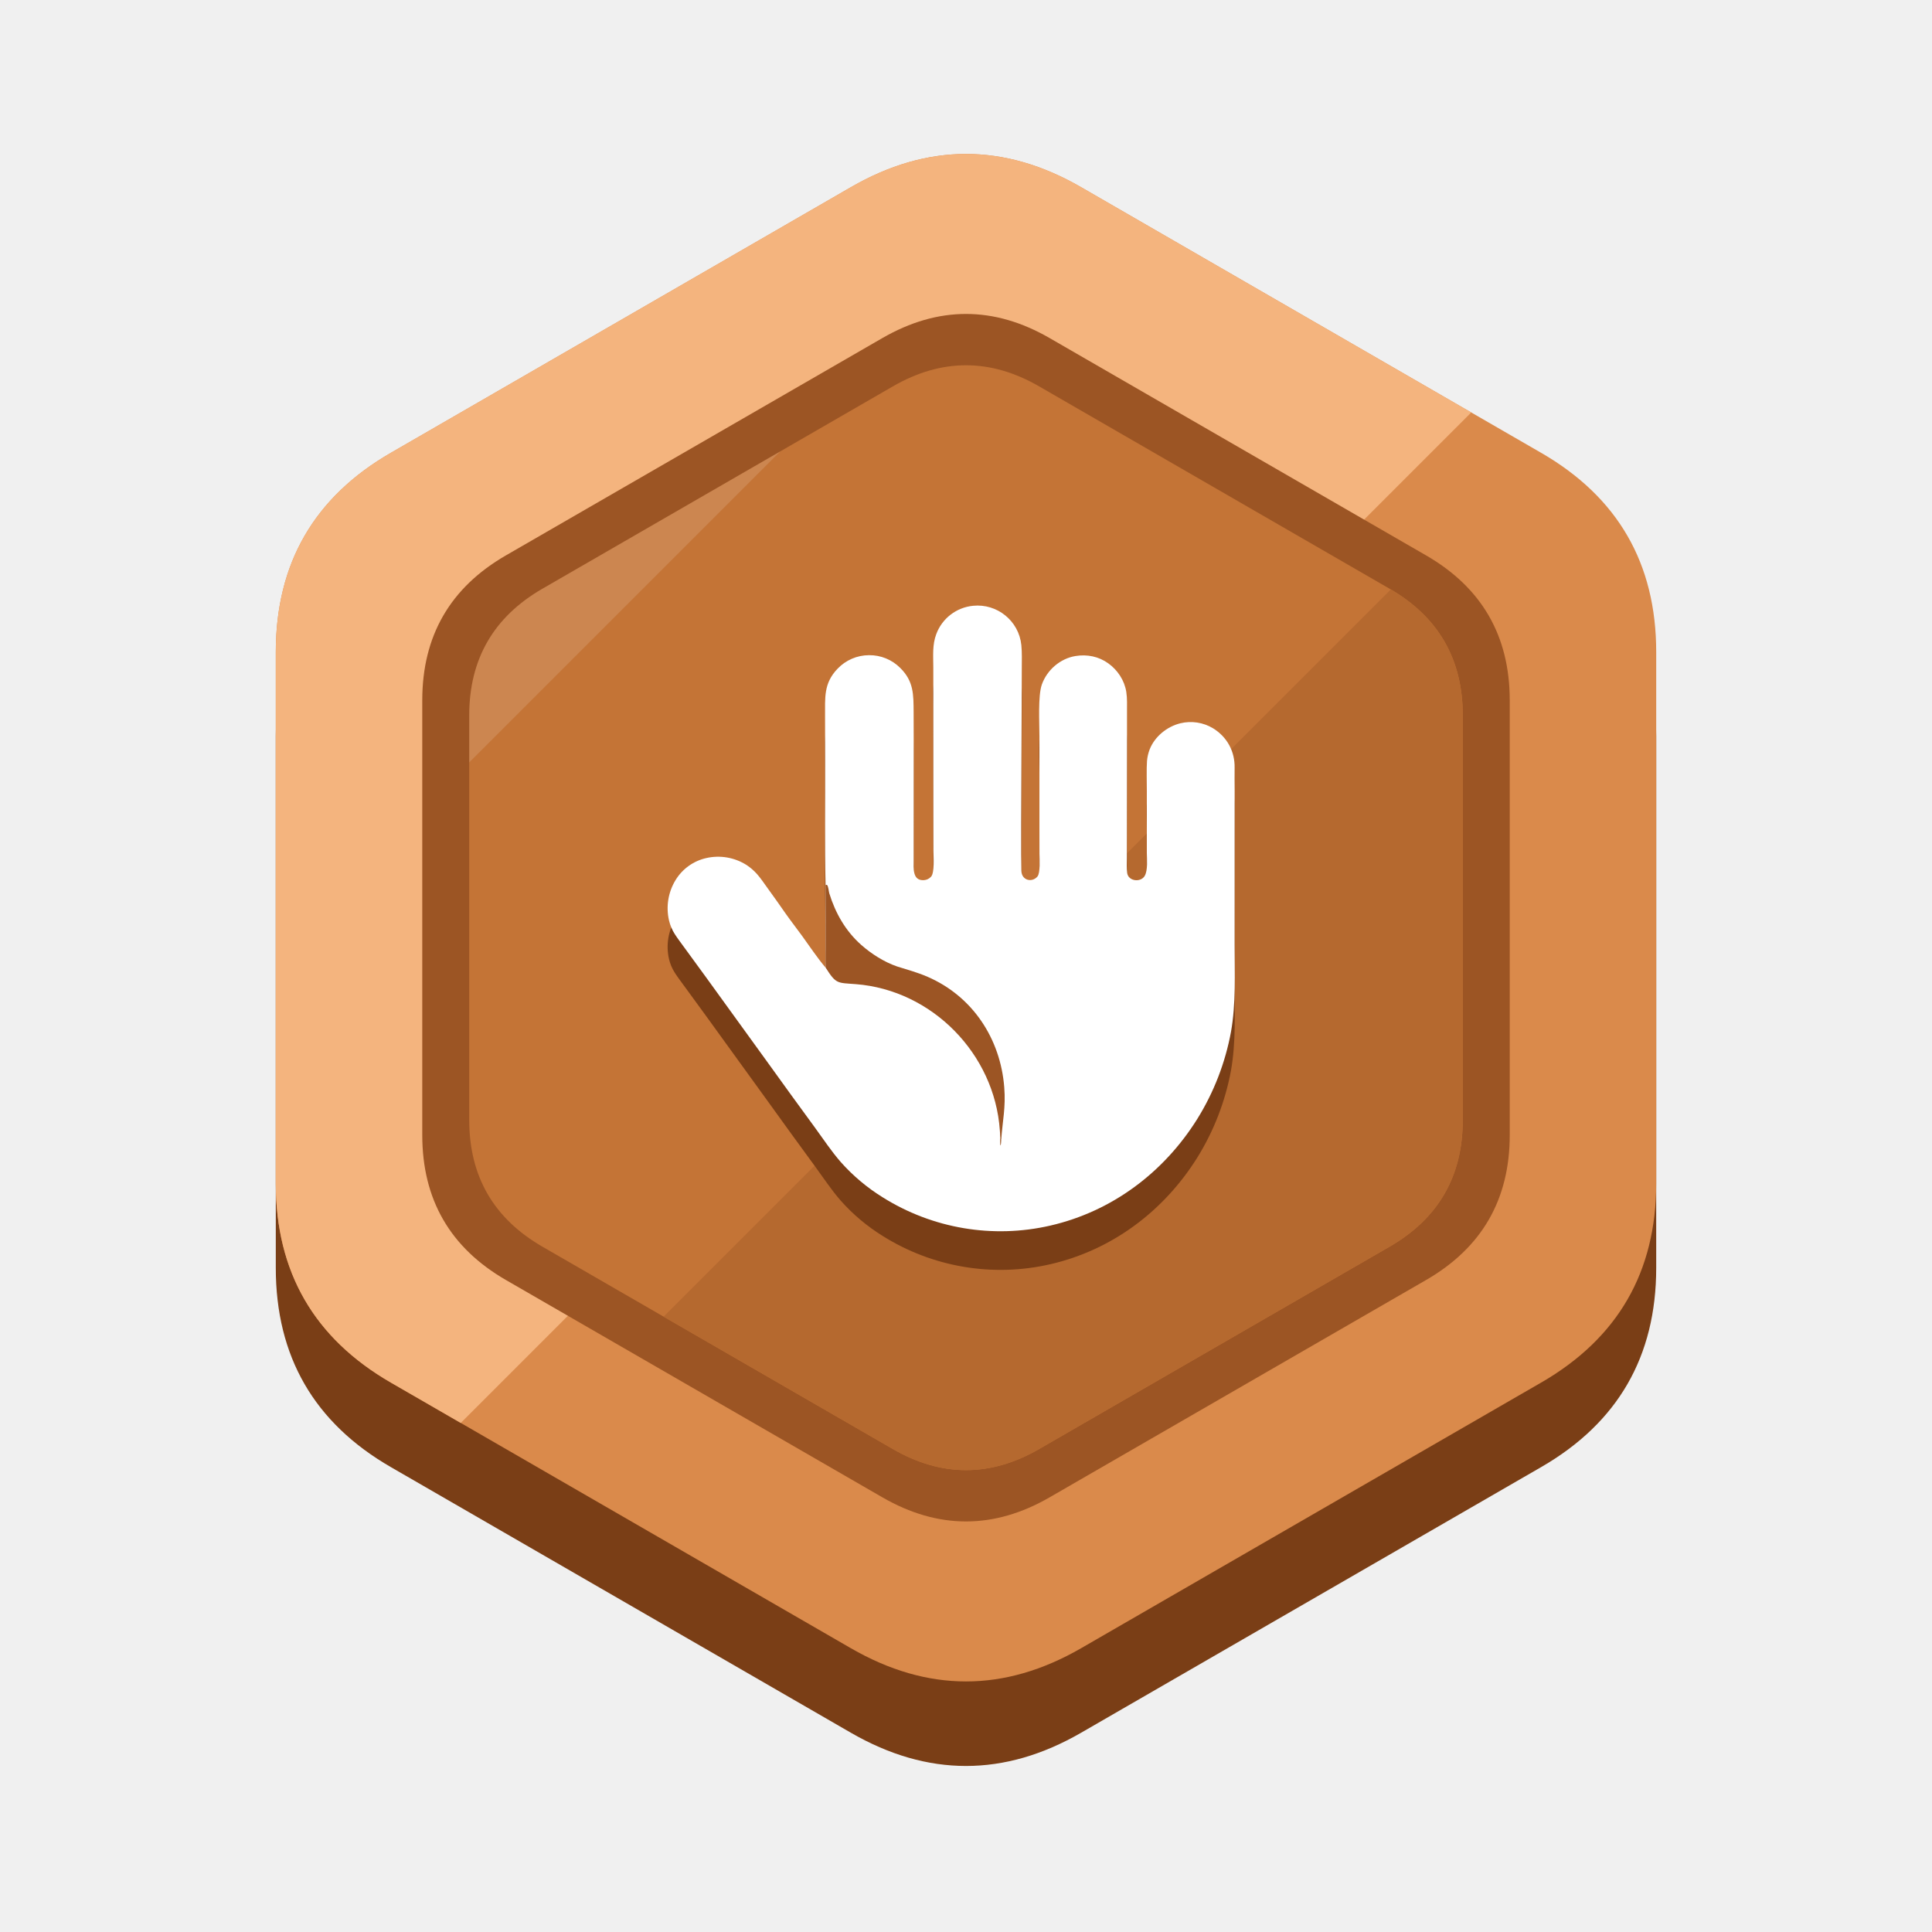
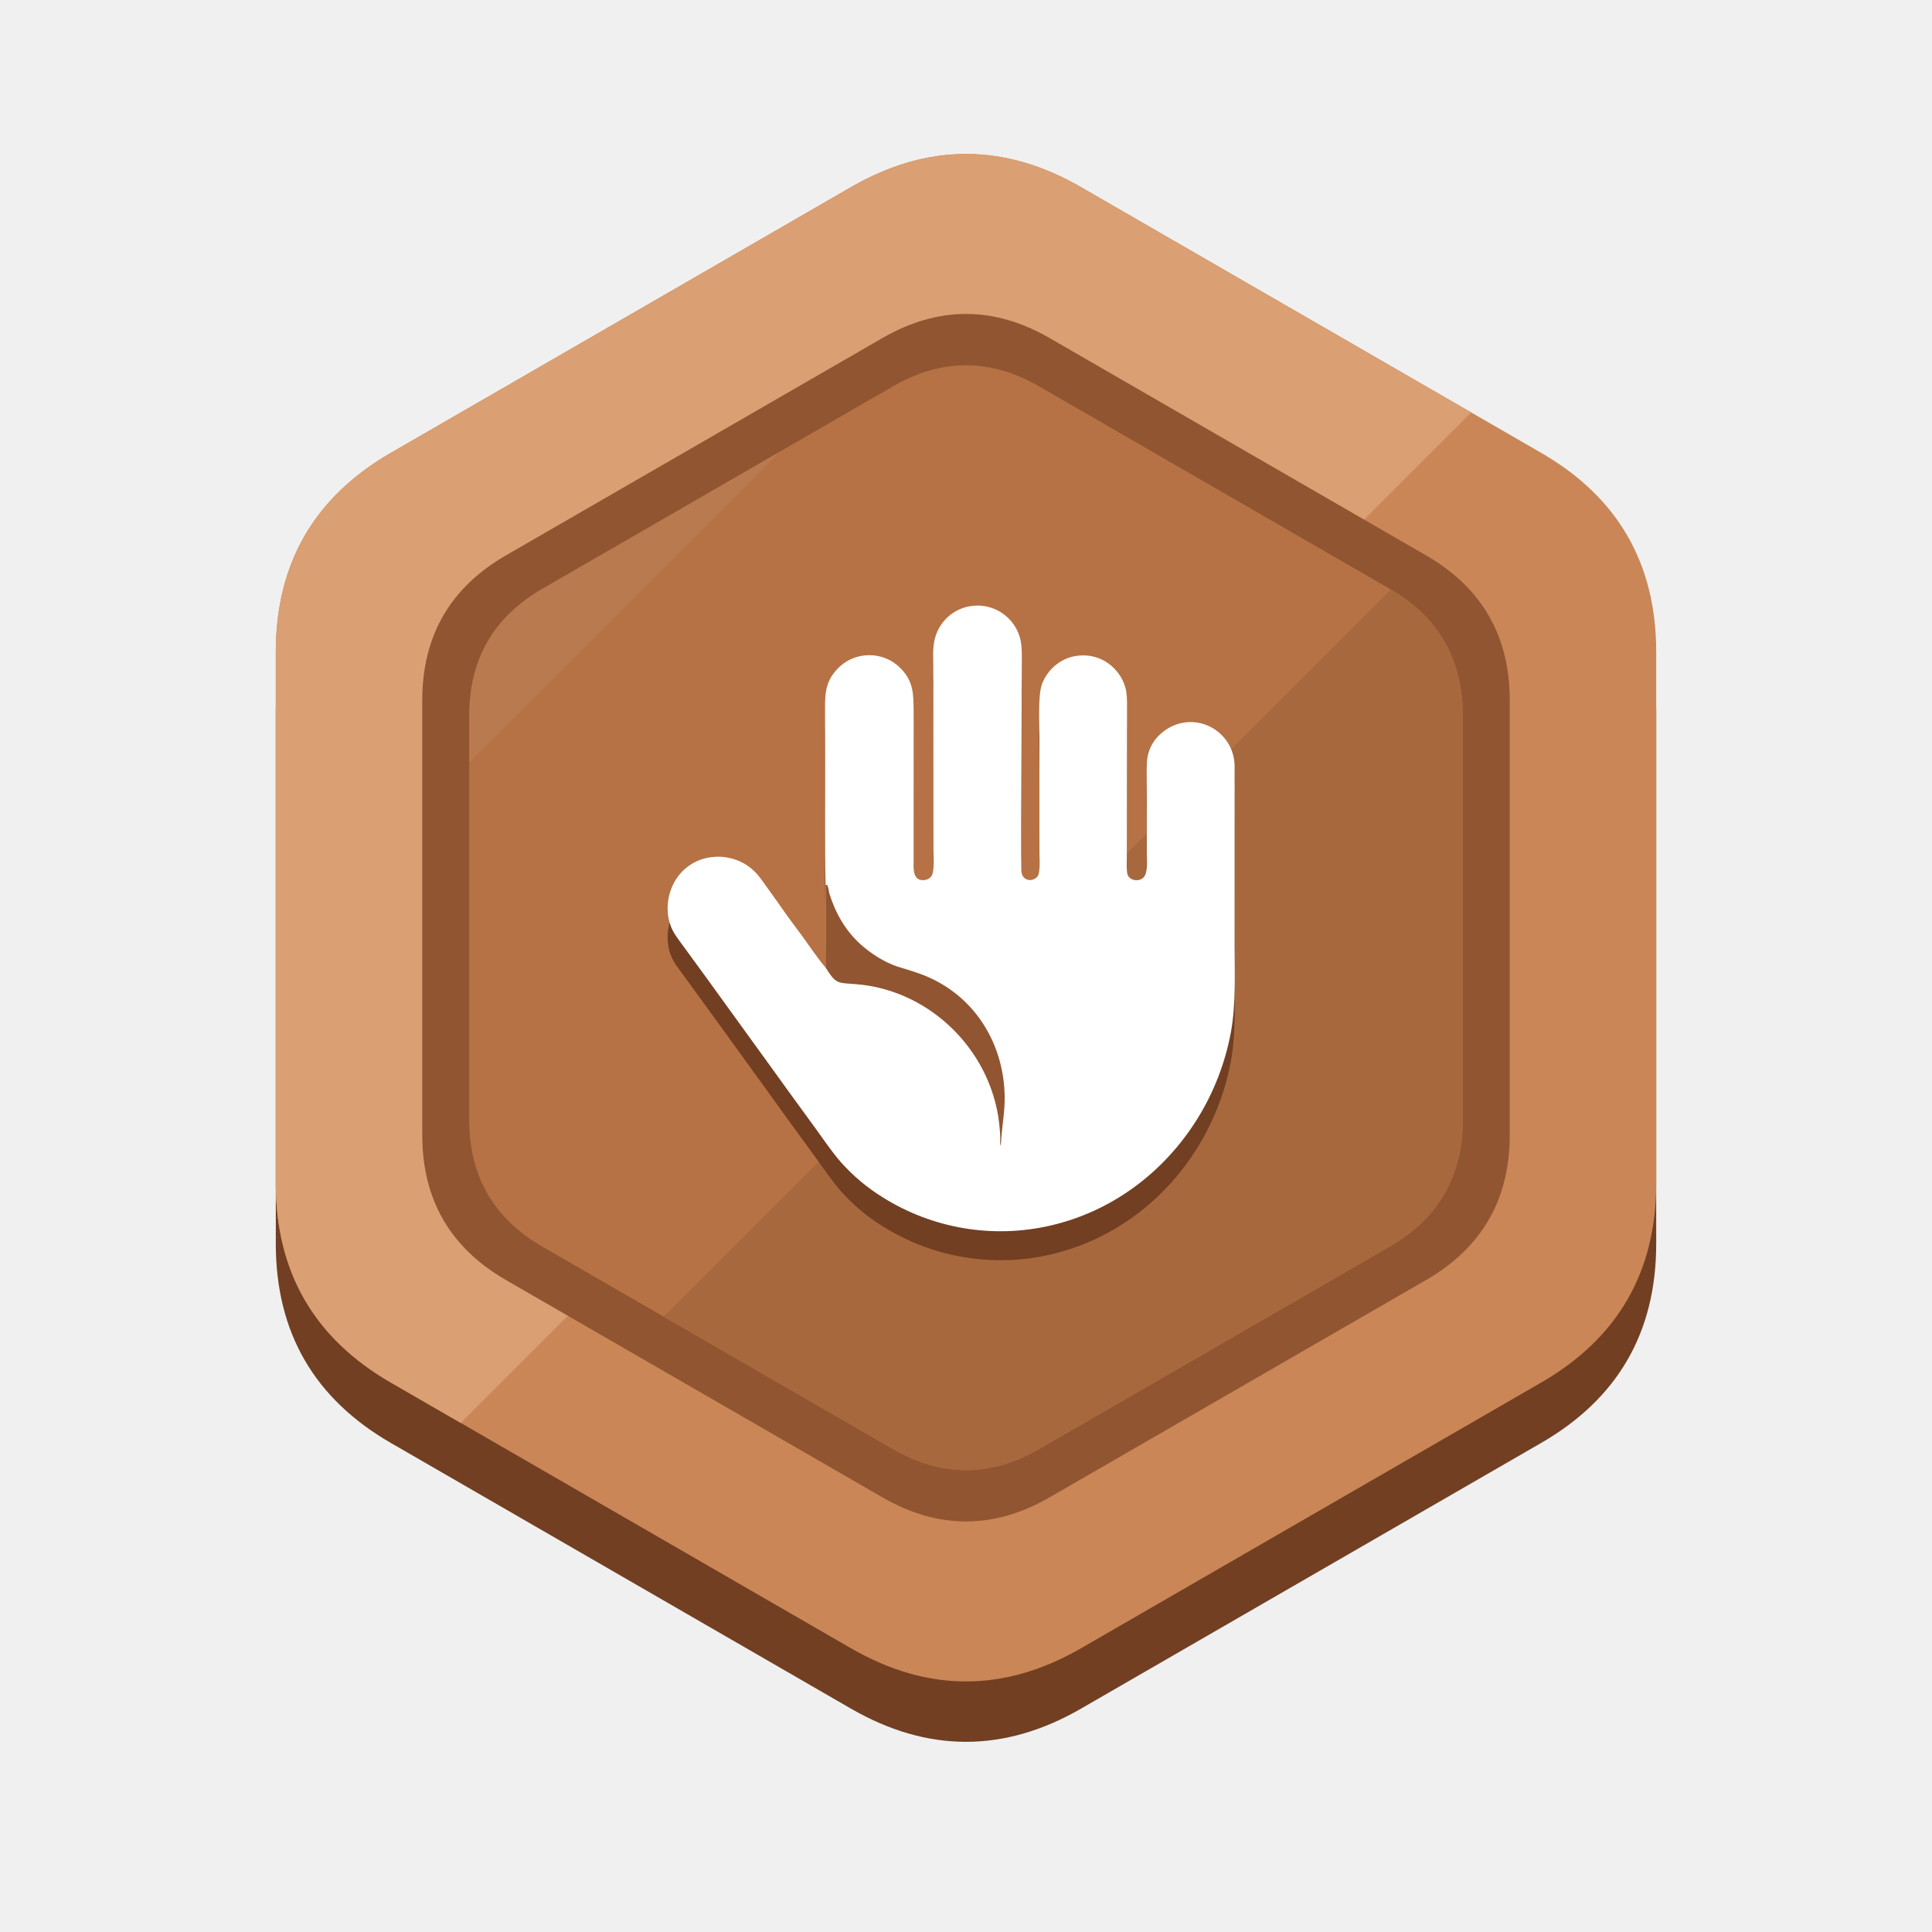
<svg xmlns="http://www.w3.org/2000/svg" viewBox="0 0 160 160" width="160" height="160">
  <defs>
    <clipPath id="A-motricite-bronze-o">
      <path d="M70.47 15.50Q80.00 10.00 89.53 15.50L127.63 37.50Q137.16 43.00 137.16 54.00L137.16 98.00Q137.16 109.00 127.63 114.50L89.53 136.50Q80.00 142.00 70.47 136.50L32.37 114.50Q22.84 109.00 22.84 98.00L22.84 54.00Q22.84 43.00 32.37 37.50Z" />
    </clipPath>
    <clipPath id="A-motricite-bronze-f">
      <path d="M73.94 32.00Q80.00 28.50 86.06 32.00L115.07 48.75Q121.14 52.25 121.14 59.25L121.14 92.75Q121.14 99.75 115.07 103.25L86.06 120.00Q80.00 123.50 73.94 120.00L44.93 103.25Q38.86 99.75 38.86 92.75L38.86 59.25Q38.86 52.25 44.93 48.75Z" />
    </clipPath>
  </defs>
-   <g fill="#7A3E16" transform="translate(0 7)">
+   <g fill="#723F22" transform="translate(0 5)">
    <path d="M70.47 15.50Q80.00 10.00 89.53 15.50L127.63 37.50Q137.16 43.00 137.16 54.00L137.16 98.00Q137.16 109.00 127.63 114.50L89.53 136.50Q80.00 142.00 70.47 136.50L32.37 114.50Q22.84 109.00 22.84 98.00L22.84 54.00Q22.84 43.00 32.37 37.50Z" />
  </g>
-   <g fill="#DA8A4B">
+   <g fill="#CA8656">
    <path d="M70.47 15.50Q80.00 10.00 89.53 15.50L127.63 37.50Q137.16 43.00 137.16 54.00L137.16 98.00Q137.16 109.00 127.63 114.50L89.53 136.50Q80.00 142.00 70.47 136.50L32.37 114.50Q22.84 109.00 22.84 98.00L22.84 54.00Q22.84 43.00 32.37 37.50Z" />
  </g>
-   <g fill="#F4B47E" clip-path="url(#A-motricite-bronze-o)">
+   <g fill="#DA9F72" clip-path="url(#A-motricite-bronze-o)">
    <polygon points="480,-324 -320,476 -320,-324" />
  </g>
-   <g fill="#9C5524">
+   <g fill="#915531">
    <path d="M73.07 28.00Q80.00 24.00 86.93 28.00L118.11 46.00Q125.03 50.00 125.03 58.00L125.03 94.00Q125.03 102.00 118.11 106.00L86.93 124.00Q80.00 128.00 73.07 124.00L41.89 106.00Q34.97 102.00 34.97 94.00L34.97 58.00Q34.97 50.00 41.89 46.00Z" />
  </g>
-   <g fill="#C47436">
+   <g fill="#B67244">
    <path d="M73.94 32.00Q80.00 28.50 86.06 32.00L115.07 48.75Q121.14 52.25 121.14 59.25L121.14 92.75Q121.14 99.75 115.07 103.25L86.06 120.00Q80.00 123.50 73.94 120.00L44.93 103.25Q38.86 99.75 38.86 92.75L38.86 59.25Q38.86 52.25 44.93 48.75Z" />
  </g>
-   <g fill="#B5692F" clip-path="url(#A-motricite-bronze-f)">
+   <g fill="#A8683D" clip-path="url(#A-motricite-bronze-f)">
    <polygon points="480,-316 -320,484 480,476" />
  </g>
-   <g fill="#FFFFFF" fill-opacity="0.13" clip-path="url(#A-motricite-bronze-f)">
+   <g fill="#FFFFFF" fill-opacity="0.06" clip-path="url(#A-motricite-bronze-f)">
    <polygon points="20,70 74,16 86,16 20,82" />
  </g>
-   <g fill="#7A3E16" transform="translate(47 46.2) scale(0.0645)">
+   <g fill="#723F22" transform="translate(47 45.4) scale(0.0645)">
    <path d="M331.31 469.708C330.176 417.435 330.982 362.938 330.773 310.494L330.656 253.359C330.793 229.183 328.603 210.909 346.592 192.078C357.116 180.947 371.743 174.617 387.062 174.565C402.122 174.364 416.618 180.286 427.23 190.975C444.673 208.242 444.202 225.27 444.378 247.809L444.488 290.398L444.442 438.009C444.433 447.843 442.602 464.344 457.571 463.425C461.135 463.216 464.467 461.593 466.831 458.918C471.396 453.657 469.837 433.473 469.816 426.096L469.742 379.921L469.66 221.699C469.718 211.136 469.715 200.573 469.651 190.009C469.597 175.351 468.257 161.198 473.473 147.485C480.968 127.31 499.334 113.194 520.758 111.14C551.481 108.041 579.441 130.335 582.682 161.576C583.671 171.104 583.251 182.02 583.251 191.697L583.092 239.505L582.474 390.338L582.467 429.961C582.471 436.668 582.648 444.307 582.735 451.24C582.895 463.868 596.431 466.941 603.368 458.745C607.219 454.195 605.987 436.487 605.948 429.44L605.906 394.859L605.912 278.536C605.913 261.537 603.918 226.642 609.005 212.262C615.628 193.539 632.603 178.853 652.25 175.648C667.23 173.205 682.046 176.205 694.419 185.124C706.392 193.752 715.135 207.021 717.427 221.683C718.74 230.076 718.339 238.879 718.348 247.358L718.348 283.355L718.211 406.196L718.144 434.947C718.11 441.264 717.712 448.126 718.586 454.304C720.104 465.029 736.37 466.731 741.254 457.64C745.211 450.275 743.824 437.177 743.81 428.582L743.819 349.188C743.833 339.47 743.266 319.355 744.037 310.308C744.47 305.359 745.581 300.494 747.339 295.848C753.742 279.17 769.554 266.27 786.843 262.006C801.087 258.541 816.123 260.819 828.701 268.348C846.947 279.498 856.99 298.281 856.516 319.278C856.307 328.516 856.565 338.06 856.559 347.335L856.541 414.362L856.525 546.932C856.516 583.713 858.328 621.985 851.859 658.193C844.546 697.829 829.878 735.745 808.614 769.984C765.684 838.698 699.193 888.697 619.888 906.945C546.179 923.926 468.743 910.869 404.677 870.658C384.682 858.281 366.587 843.069 350.958 825.498C338.629 811.354 328.655 796.165 317.631 781.075C297.07 753.03 276.65 724.881 256.372 696.631L177.551 587.714L149.745 549.599C146.012 544.415 141.261 538.23 137.891 532.972C134.302 527.429 131.712 521.299 130.239 514.861C126.224 497.127 129.326 478.526 138.879 463.055C147.657 448.827 161.798 438.736 178.108 435.064C195.895 431.001 214.569 434.231 229.959 444.031C234.808 447.245 239.228 451.063 243.113 455.393C247.412 460.112 252.859 468.089 256.715 473.453C264.555 484.252 272.279 495.135 279.884 506.101C286.651 515.701 294.203 525.42 301.188 535.003C310.614 547.934 321.061 563.801 331.479 575.853C330.988 566.028 331.418 552.275 331.444 542.257C331.61 518.074 331.566 493.89 331.31 469.708Z" />
    <path d="M331.31 469.708L332.986 469.373C335.046 471.156 335.271 477.653 336.098 480.329C343.988 505.845 356.983 528.737 377.195 546.628C390.133 558.08 406.583 568.529 423.072 574.217C437.146 578.738 448.518 581.54 462.387 587.549C520.146 612.577 555.805 666.958 560.734 729.212C562.817 755.522 558.606 771.758 556.837 796.93C555.736 795.191 555.963 794.366 555.537 792.287C555.554 789.651 555.229 786.987 555.047 784.373C548.235 686.474 468.125 604.494 370.015 596.937C346.105 595.096 344.923 596.985 331.479 575.853C330.988 566.028 331.418 552.275 331.444 542.257C331.61 518.074 331.566 493.89 331.31 469.708Z" />
    <path d="M555.537 792.287C555.963 794.366 555.736 795.191 556.837 796.93C556.761 797.91 556.644 803.755 555.862 804.043L555.791 803.988C555.337 802.908 555.471 793.935 555.537 792.287Z" />
  </g>
  <g transform="translate(47 43) scale(0.0645)">
    <g fill="#FFFFFF">
      <path d="M331.31 469.708C330.176 417.435 330.982 362.938 330.773 310.494L330.656 253.359C330.793 229.183 328.603 210.909 346.592 192.078C357.116 180.947 371.743 174.617 387.062 174.565C402.122 174.364 416.618 180.286 427.23 190.975C444.673 208.242 444.202 225.27 444.378 247.809L444.488 290.398L444.442 438.009C444.433 447.843 442.602 464.344 457.571 463.425C461.135 463.216 464.467 461.593 466.831 458.918C471.396 453.657 469.837 433.473 469.816 426.096L469.742 379.921L469.66 221.699C469.718 211.136 469.715 200.573 469.651 190.009C469.597 175.351 468.257 161.198 473.473 147.485C480.968 127.31 499.334 113.194 520.758 111.14C551.481 108.041 579.441 130.335 582.682 161.576C583.671 171.104 583.251 182.02 583.251 191.697L583.092 239.505L582.474 390.338L582.467 429.961C582.471 436.668 582.648 444.307 582.735 451.24C582.895 463.868 596.431 466.941 603.368 458.745C607.219 454.195 605.987 436.487 605.948 429.44L605.906 394.859L605.912 278.536C605.913 261.537 603.918 226.642 609.005 212.262C615.628 193.539 632.603 178.853 652.25 175.648C667.23 173.205 682.046 176.205 694.419 185.124C706.392 193.752 715.135 207.021 717.427 221.683C718.74 230.076 718.339 238.879 718.348 247.358L718.348 283.355L718.211 406.196L718.144 434.947C718.11 441.264 717.712 448.126 718.586 454.304C720.104 465.029 736.37 466.731 741.254 457.64C745.211 450.275 743.824 437.177 743.81 428.582L743.819 349.188C743.833 339.47 743.266 319.355 744.037 310.308C744.47 305.359 745.581 300.494 747.339 295.848C753.742 279.17 769.554 266.27 786.843 262.006C801.087 258.541 816.123 260.819 828.701 268.348C846.947 279.498 856.99 298.281 856.516 319.278C856.307 328.516 856.565 338.06 856.559 347.335L856.541 414.362L856.525 546.932C856.516 583.713 858.328 621.985 851.859 658.193C844.546 697.829 829.878 735.745 808.614 769.984C765.684 838.698 699.193 888.697 619.888 906.945C546.179 923.926 468.743 910.869 404.677 870.658C384.682 858.281 366.587 843.069 350.958 825.498C338.629 811.354 328.655 796.165 317.631 781.075C297.07 753.03 276.65 724.881 256.372 696.631L177.551 587.714L149.745 549.599C146.012 544.415 141.261 538.23 137.891 532.972C134.302 527.429 131.712 521.299 130.239 514.861C126.224 497.127 129.326 478.526 138.879 463.055C147.657 448.827 161.798 438.736 178.108 435.064C195.895 431.001 214.569 434.231 229.959 444.031C234.808 447.245 239.228 451.063 243.113 455.393C247.412 460.112 252.859 468.089 256.715 473.453C264.555 484.252 272.279 495.135 279.884 506.101C286.651 515.701 294.203 525.42 301.188 535.003C310.614 547.934 321.061 563.801 331.479 575.853C330.988 566.028 331.418 552.275 331.444 542.257C331.61 518.074 331.566 493.89 331.31 469.708Z" />
    </g>
-     <path fill="#9C5524" d="M331.31 469.708L332.986 469.373C335.046 471.156 335.271 477.653 336.098 480.329C343.988 505.845 356.983 528.737 377.195 546.628C390.133 558.08 406.583 568.529 423.072 574.217C437.146 578.738 448.518 581.54 462.387 587.549C520.146 612.577 555.805 666.958 560.734 729.212C562.817 755.522 558.606 771.758 556.837 796.93C555.736 795.191 555.963 794.366 555.537 792.287C555.554 789.651 555.229 786.987 555.047 784.373C548.235 686.474 468.125 604.494 370.015 596.937C346.105 595.096 344.923 596.985 331.479 575.853C330.988 566.028 331.418 552.275 331.444 542.257C331.61 518.074 331.566 493.89 331.31 469.708Z" />
-     <path fill="#9C5524" d="M555.537 792.287C555.963 794.366 555.736 795.191 556.837 796.93C556.761 797.91 556.644 803.755 555.862 804.043L555.791 803.988C555.337 802.908 555.471 793.935 555.537 792.287Z" />
+     <path fill="#915531" d="M331.31 469.708L332.986 469.373C335.046 471.156 335.271 477.653 336.098 480.329C343.988 505.845 356.983 528.737 377.195 546.628C390.133 558.08 406.583 568.529 423.072 574.217C437.146 578.738 448.518 581.54 462.387 587.549C520.146 612.577 555.805 666.958 560.734 729.212C562.817 755.522 558.606 771.758 556.837 796.93C555.736 795.191 555.963 794.366 555.537 792.287C555.554 789.651 555.229 786.987 555.047 784.373C548.235 686.474 468.125 604.494 370.015 596.937C346.105 595.096 344.923 596.985 331.479 575.853C330.988 566.028 331.418 552.275 331.444 542.257C331.61 518.074 331.566 493.89 331.31 469.708Z" />
+     <path fill="#915531" d="M555.537 792.287C555.963 794.366 555.736 795.191 556.837 796.93C556.761 797.91 556.644 803.755 555.862 804.043L555.791 803.988C555.337 802.908 555.471 793.935 555.537 792.287Z" />
  </g>
</svg>
